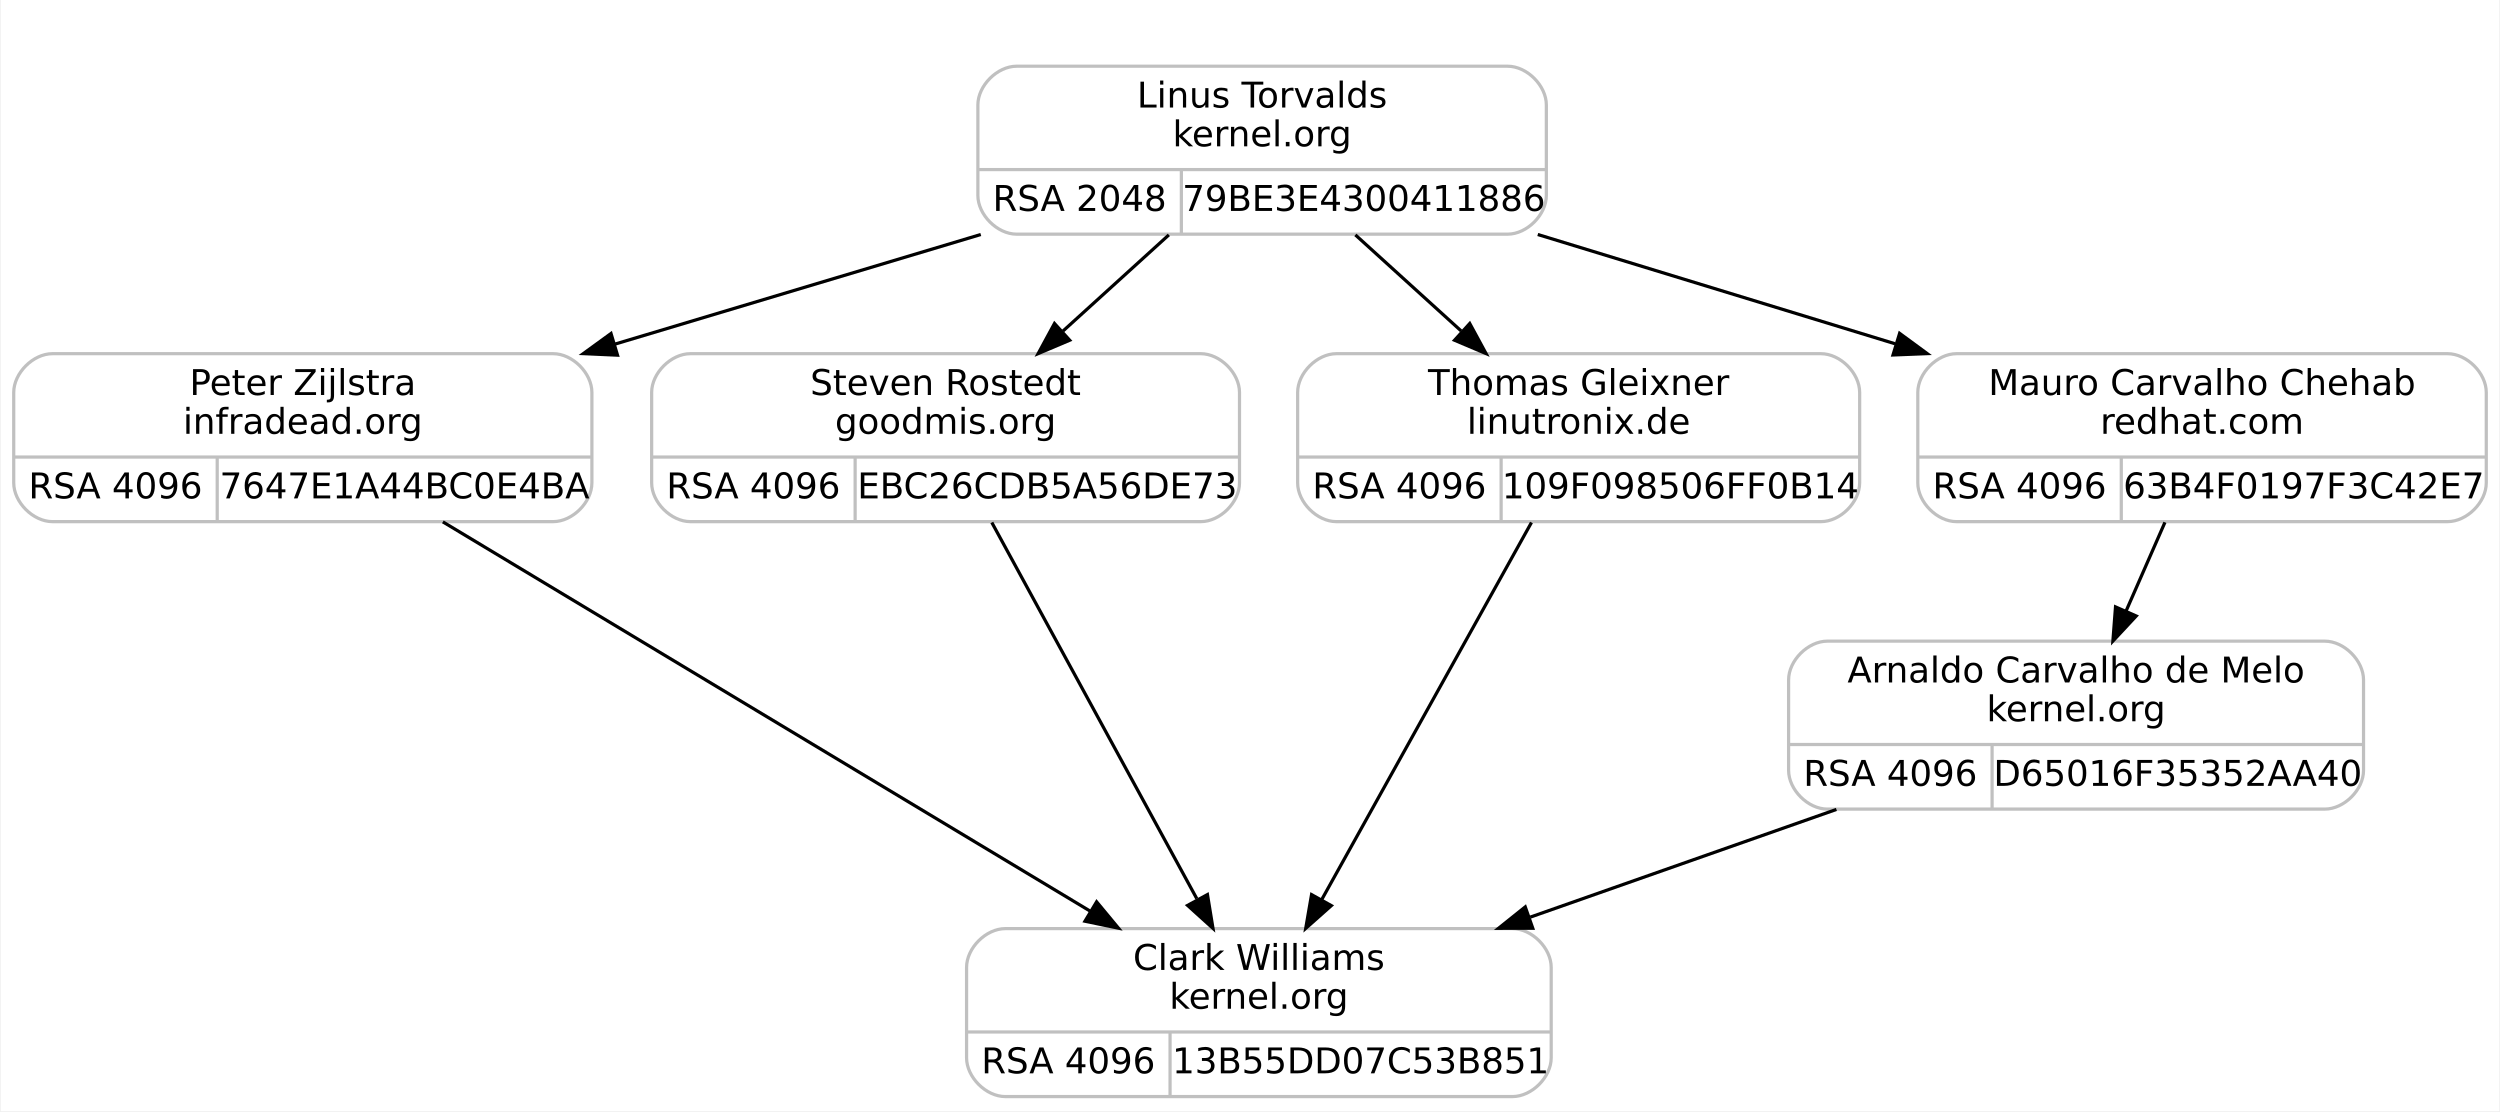
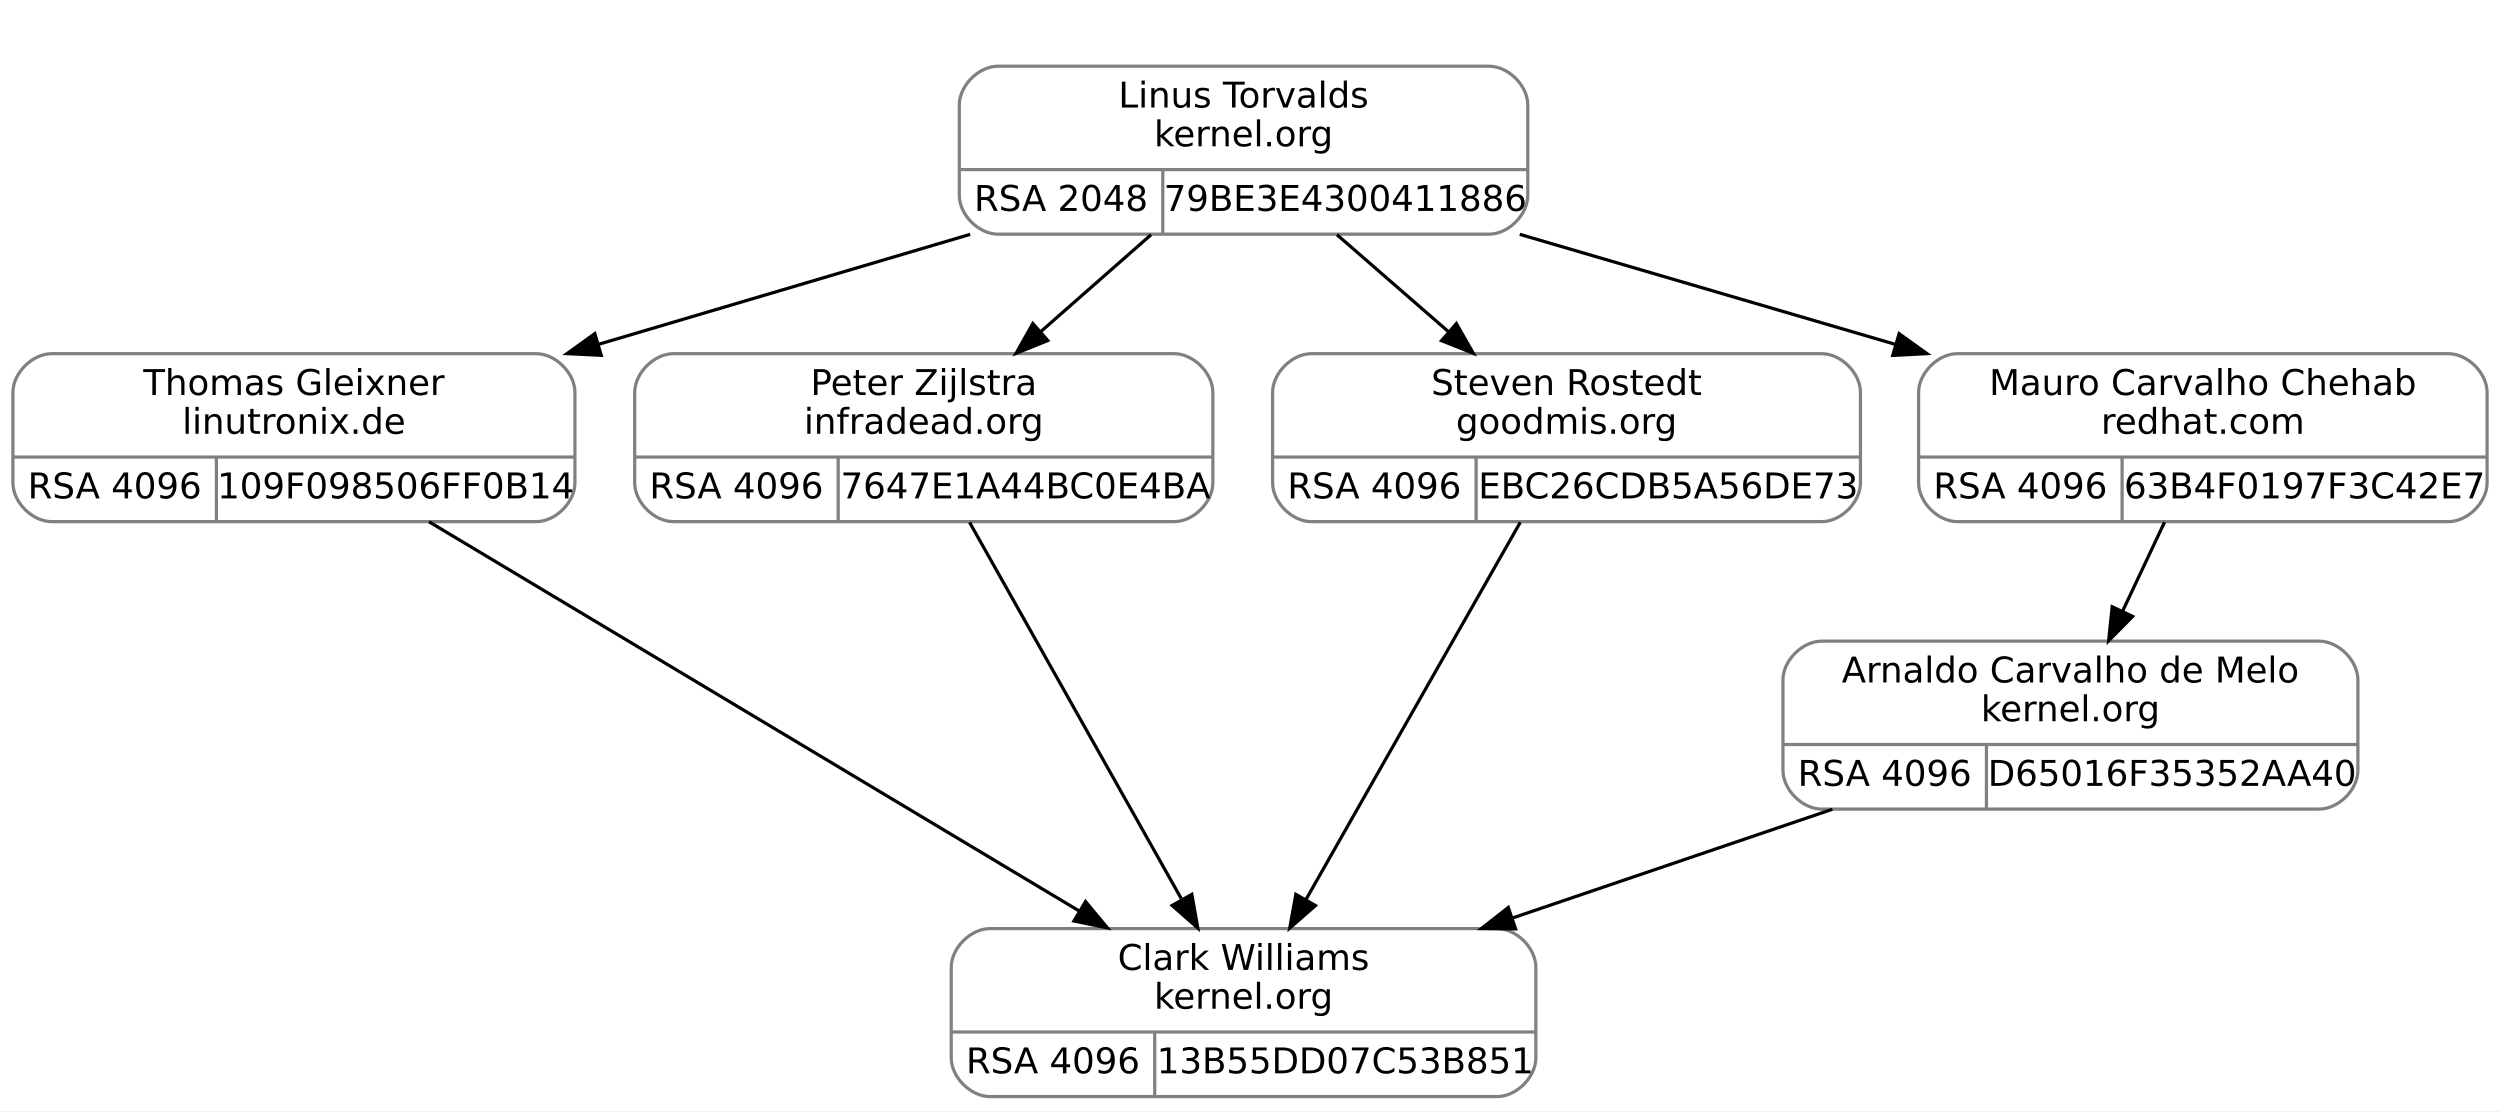
- <svg xmlns="http://www.w3.org/2000/svg" width="774pt" height="344pt" viewBox="0.00 0.00 773.50 344.00">
+ <svg xmlns="http://www.w3.org/2000/svg" width="774pt" height="344pt" viewBox="0.00 0.00 774.00 344.00">
  <g id="graph0" class="graph" transform="scale(1 1) rotate(0) translate(4 340)">
-     <polygon fill="#ffffff" stroke="transparent" points="-4,4 -4,-340 769.5,-340 769.5,4 -4,4" />
+     <polygon fill="white" stroke="transparent" points="-4,4 -4,-340 770,-340 770,4 -4,4" />
    <g id="clust1" class="cluster">
-       <polygon fill="none" stroke="#ffffff" points="290.5,-259 290.5,-328 482.5,-328 482.5,-259 290.5,-259" />
+       <polygon fill="none" stroke="white" points="285,-259 285,-328 477,-328 477,-259 285,-259" />
    </g>
    <g id="node1" class="node">
-       <path fill="none" stroke="#c0c0c0" d="M12,-178.5C12,-178.5 167,-178.5 167,-178.5 173,-178.5 179,-184.5 179,-190.5 179,-190.5 179,-218.5 179,-218.5 179,-224.5 173,-230.5 167,-230.5 167,-230.5 12,-230.5 12,-230.5 6,-230.5 0,-224.5 0,-218.5 0,-218.5 0,-190.5 0,-190.5 0,-184.5 6,-178.5 12,-178.5" />
-       <text text-anchor="middle" x="89.5" y="-217.7" font-family="droid sans,dejavu sans,helvetica" font-size="11.00" fill="#000000">Peter Zijlstra</text>
-       <text text-anchor="middle" x="89.5" y="-205.7" font-family="droid sans,dejavu sans,helvetica" font-size="11.00" fill="#000000">infradead.org</text>
-       <polyline fill="none" stroke="#c0c0c0" points="0,-198.5 179,-198.5 " />
-       <text text-anchor="middle" x="31.5" y="-185.7" font-family="droid sans,dejavu sans,helvetica" font-size="11.00" fill="#000000">RSA 4096</text>
-       <polyline fill="none" stroke="#c0c0c0" points="63,-178.5 63,-198.5 " />
-       <text text-anchor="middle" x="121" y="-185.7" font-family="droid sans,dejavu sans,helvetica" font-size="11.00" fill="#000000">7647E1A44BC0E4BA</text>
+       <path fill="none" stroke="gray" d="M12,-178.5C12,-178.5 162,-178.5 162,-178.5 168,-178.5 174,-184.5 174,-190.5 174,-190.5 174,-218.5 174,-218.5 174,-224.5 168,-230.5 162,-230.5 162,-230.5 12,-230.5 12,-230.5 6,-230.5 0,-224.5 0,-218.5 0,-218.5 0,-190.5 0,-190.5 0,-184.5 6,-178.5 12,-178.5" />
+       <text text-anchor="middle" x="87" y="-217.7" font-family="droid sans,dejavu sans,helvetica" font-size="11.00">Thomas Gleixner</text>
+       <text text-anchor="middle" x="87" y="-205.7" font-family="droid sans,dejavu sans,helvetica" font-size="11.00">linutronix.de</text>
+       <polyline fill="none" stroke="gray" points="0,-198.5 174,-198.5 " />
+       <text text-anchor="middle" x="31.5" y="-185.7" font-family="droid sans,dejavu sans,helvetica" font-size="11.00">RSA 4096</text>
+       <polyline fill="none" stroke="gray" points="63,-178.5 63,-198.5 " />
+       <text text-anchor="middle" x="118.5" y="-185.7" font-family="droid sans,dejavu sans,helvetica" font-size="11.00">109F098506FF0B14</text>
    </g>
    <g id="node3" class="node">
-       <path fill="none" stroke="#c0c0c0" d="M307,-.5C307,-.5 464,-.5 464,-.5 470,-.5 476,-6.5 476,-12.5 476,-12.5 476,-40.5 476,-40.5 476,-46.5 470,-52.5 464,-52.5 464,-52.5 307,-52.5 307,-52.5 301,-52.5 295,-46.5 295,-40.5 295,-40.5 295,-12.5 295,-12.5 295,-6.5 301,-.5 307,-.5" />
-       <text text-anchor="middle" x="385.5" y="-39.7" font-family="droid sans,dejavu sans,helvetica" font-size="11.00" fill="#000000">Clark Williams</text>
-       <text text-anchor="middle" x="385.5" y="-27.7" font-family="droid sans,dejavu sans,helvetica" font-size="11.00" fill="#000000">kernel.org</text>
-       <polyline fill="none" stroke="#c0c0c0" points="295,-20.5 476,-20.5 " />
-       <text text-anchor="middle" x="326.5" y="-7.7" font-family="droid sans,dejavu sans,helvetica" font-size="11.00" fill="#000000">RSA 4096</text>
-       <polyline fill="none" stroke="#c0c0c0" points="358,-.5 358,-20.5 " />
-       <text text-anchor="middle" x="417" y="-7.7" font-family="droid sans,dejavu sans,helvetica" font-size="11.00" fill="#000000">13B55DD07C53B851</text>
+       <path fill="none" stroke="gray" d="M302.5,-0.5C302.5,-0.5 459.5,-0.5 459.5,-0.5 465.5,-0.5 471.5,-6.5 471.5,-12.5 471.5,-12.5 471.5,-40.5 471.5,-40.5 471.5,-46.5 465.5,-52.5 459.5,-52.5 459.5,-52.5 302.5,-52.5 302.5,-52.5 296.5,-52.5 290.5,-46.5 290.5,-40.5 290.5,-40.5 290.5,-12.5 290.5,-12.5 290.5,-6.5 296.5,-0.5 302.5,-0.5" />
+       <text text-anchor="middle" x="381" y="-39.7" font-family="droid sans,dejavu sans,helvetica" font-size="11.00">Clark Williams</text>
+       <text text-anchor="middle" x="381" y="-27.7" font-family="droid sans,dejavu sans,helvetica" font-size="11.00">kernel.org</text>
+       <polyline fill="none" stroke="gray" points="290.5,-20.5 471.5,-20.5 " />
+       <text text-anchor="middle" x="322" y="-7.7" font-family="droid sans,dejavu sans,helvetica" font-size="11.00">RSA 4096</text>
+       <polyline fill="none" stroke="gray" points="353.5,-0.5 353.5,-20.5 " />
+       <text text-anchor="middle" x="412.5" y="-7.7" font-family="droid sans,dejavu sans,helvetica" font-size="11.00">13B55DD07C53B851</text>
    </g>
    <g id="edge2" class="edge">
-       <path fill="none" stroke="#000000" d="M132.858,-178.427C186.054,-146.437 276.179,-92.241 333.174,-57.966" />
-       <polygon fill="#000000" stroke="#000000" points="335.26,-60.796 342.026,-52.643 331.652,-54.797 335.26,-60.796" />
+       <path fill="none" stroke="black" d="M128.81,-178.47C181.78,-146.76 273.02,-92.14 330.01,-58.02" />
+       <polygon fill="black" stroke="black" points="332.08,-60.87 338.86,-52.73 328.48,-54.86 332.08,-60.87" />
    </g>
    <g id="node2" class="node">
-       <path fill="none" stroke="#c0c0c0" d="M310.5,-267.5C310.5,-267.5 462.5,-267.5 462.5,-267.5 468.5,-267.5 474.5,-273.5 474.5,-279.5 474.5,-279.5 474.5,-307.5 474.5,-307.5 474.5,-313.5 468.5,-319.5 462.5,-319.5 462.5,-319.5 310.5,-319.5 310.5,-319.5 304.5,-319.5 298.5,-313.5 298.5,-307.5 298.5,-307.5 298.5,-279.5 298.5,-279.5 298.5,-273.5 304.5,-267.5 310.5,-267.5" />
-       <text text-anchor="middle" x="386.5" y="-306.7" font-family="droid sans,dejavu sans,helvetica" font-size="11.00" fill="#000000">Linus Torvalds</text>
-       <text text-anchor="middle" x="386.5" y="-294.7" font-family="droid sans,dejavu sans,helvetica" font-size="11.00" fill="#000000">kernel.org</text>
-       <polyline fill="none" stroke="#c0c0c0" points="298.5,-287.5 474.5,-287.5 " />
-       <text text-anchor="middle" x="330" y="-274.7" font-family="droid sans,dejavu sans,helvetica" font-size="11.00" fill="#000000">RSA 2048</text>
-       <polyline fill="none" stroke="#c0c0c0" points="361.5,-267.5 361.5,-287.5 " />
-       <text text-anchor="middle" x="418" y="-274.7" font-family="droid sans,dejavu sans,helvetica" font-size="11.00" fill="#000000">79BE3E4300411886</text>
+       <path fill="none" stroke="gray" d="M305,-267.5C305,-267.5 457,-267.5 457,-267.5 463,-267.5 469,-273.5 469,-279.5 469,-279.5 469,-307.5 469,-307.5 469,-313.5 463,-319.5 457,-319.5 457,-319.5 305,-319.5 305,-319.5 299,-319.5 293,-313.5 293,-307.5 293,-307.5 293,-279.5 293,-279.5 293,-273.5 299,-267.5 305,-267.5" />
+       <text text-anchor="middle" x="381" y="-306.7" font-family="droid sans,dejavu sans,helvetica" font-size="11.00">Linus Torvalds</text>
+       <text text-anchor="middle" x="381" y="-294.7" font-family="droid sans,dejavu sans,helvetica" font-size="11.00">kernel.org</text>
+       <polyline fill="none" stroke="gray" points="293,-287.5 469,-287.5 " />
+       <text text-anchor="middle" x="324.5" y="-274.7" font-family="droid sans,dejavu sans,helvetica" font-size="11.00">RSA 2048</text>
+       <polyline fill="none" stroke="gray" points="356,-267.5 356,-287.5 " />
+       <text text-anchor="middle" x="412.5" y="-274.7" font-family="droid sans,dejavu sans,helvetica" font-size="11.00">79BE3E4300411886</text>
    </g>
    <g id="edge1" class="edge">
-       <path fill="none" stroke="#000000" d="M299.397,-267.398C263.808,-256.734 222.51,-244.358 186.008,-233.42" />
-       <polygon fill="#000000" stroke="#000000" points="186.929,-230.042 176.345,-230.524 184.919,-236.748 186.929,-230.042" />
+       <path fill="none" stroke="black" d="M296.36,-267.45C260.39,-256.81 218.3,-244.35 181.33,-233.41" />
+       <polygon fill="black" stroke="black" points="182.14,-230 171.55,-230.52 180.15,-236.71 182.14,-230" />
    </g>
    <g id="node4" class="node">
-       <path fill="none" stroke="#c0c0c0" d="M209.5,-178.5C209.5,-178.5 367.5,-178.5 367.5,-178.5 373.5,-178.5 379.5,-184.5 379.5,-190.5 379.5,-190.5 379.5,-218.5 379.5,-218.5 379.5,-224.5 373.5,-230.5 367.5,-230.5 367.5,-230.5 209.5,-230.5 209.5,-230.5 203.5,-230.5 197.5,-224.5 197.5,-218.5 197.5,-218.5 197.5,-190.5 197.5,-190.5 197.5,-184.5 203.5,-178.5 209.5,-178.5" />
-       <text text-anchor="middle" x="288.5" y="-217.7" font-family="droid sans,dejavu sans,helvetica" font-size="11.00" fill="#000000">Steven Rostedt</text>
-       <text text-anchor="middle" x="288.5" y="-205.7" font-family="droid sans,dejavu sans,helvetica" font-size="11.00" fill="#000000">goodmis.org</text>
-       <polyline fill="none" stroke="#c0c0c0" points="197.5,-198.5 379.5,-198.5 " />
-       <text text-anchor="middle" x="229" y="-185.7" font-family="droid sans,dejavu sans,helvetica" font-size="11.00" fill="#000000">RSA 4096</text>
-       <polyline fill="none" stroke="#c0c0c0" points="260.5,-178.5 260.5,-198.5 " />
-       <text text-anchor="middle" x="320" y="-185.7" font-family="droid sans,dejavu sans,helvetica" font-size="11.00" fill="#000000">EBC26CDB5A56DE73</text>
+       <path fill="none" stroke="gray" d="M204.5,-178.5C204.5,-178.5 359.5,-178.5 359.5,-178.5 365.5,-178.5 371.5,-184.5 371.5,-190.5 371.5,-190.5 371.5,-218.5 371.5,-218.5 371.5,-224.5 365.5,-230.5 359.5,-230.5 359.5,-230.5 204.5,-230.5 204.5,-230.5 198.5,-230.5 192.5,-224.5 192.5,-218.5 192.5,-218.5 192.5,-190.5 192.5,-190.5 192.5,-184.5 198.5,-178.5 204.5,-178.5" />
+       <text text-anchor="middle" x="282" y="-217.7" font-family="droid sans,dejavu sans,helvetica" font-size="11.00">Peter Zijlstra</text>
+       <text text-anchor="middle" x="282" y="-205.7" font-family="droid sans,dejavu sans,helvetica" font-size="11.00">infradead.org</text>
+       <polyline fill="none" stroke="gray" points="192.5,-198.5 371.5,-198.5 " />
+       <text text-anchor="middle" x="224" y="-185.7" font-family="droid sans,dejavu sans,helvetica" font-size="11.00">RSA 4096</text>
+       <polyline fill="none" stroke="gray" points="255.5,-178.5 255.5,-198.5 " />
+       <text text-anchor="middle" x="313.5" y="-185.7" font-family="droid sans,dejavu sans,helvetica" font-size="11.00">7647E1A44BC0E4BA</text>
    </g>
    <g id="edge3" class="edge">
-       <path fill="none" stroke="#000000" d="M357.627,-267.278C347.359,-257.954 335.664,-247.333 324.851,-237.513" />
-       <polygon fill="#000000" stroke="#000000" points="326.923,-234.666 317.167,-230.534 322.217,-239.848 326.923,-234.666" />
+       <path fill="none" stroke="black" d="M352.37,-267.34C341.69,-257.96 329.44,-247.19 318.18,-237.29" />
+       <polygon fill="black" stroke="black" points="320.39,-234.58 310.57,-230.61 315.77,-239.84 320.39,-234.58" />
    </g>
    <g id="node5" class="node">
-       <path fill="none" stroke="#c0c0c0" d="M409.5,-178.5C409.5,-178.5 559.5,-178.5 559.5,-178.5 565.5,-178.5 571.5,-184.5 571.5,-190.5 571.5,-190.5 571.5,-218.5 571.5,-218.5 571.5,-224.5 565.5,-230.5 559.5,-230.5 559.5,-230.5 409.5,-230.5 409.5,-230.5 403.5,-230.5 397.5,-224.5 397.5,-218.5 397.5,-218.5 397.5,-190.5 397.5,-190.5 397.5,-184.5 403.5,-178.5 409.5,-178.5" />
-       <text text-anchor="middle" x="484.5" y="-217.7" font-family="droid sans,dejavu sans,helvetica" font-size="11.00" fill="#000000">Thomas Gleixner</text>
-       <text text-anchor="middle" x="484.5" y="-205.7" font-family="droid sans,dejavu sans,helvetica" font-size="11.00" fill="#000000">linutronix.de</text>
-       <polyline fill="none" stroke="#c0c0c0" points="397.5,-198.5 571.5,-198.5 " />
-       <text text-anchor="middle" x="429" y="-185.7" font-family="droid sans,dejavu sans,helvetica" font-size="11.00" fill="#000000">RSA 4096</text>
-       <polyline fill="none" stroke="#c0c0c0" points="460.5,-178.5 460.5,-198.5 " />
-       <text text-anchor="middle" x="516" y="-185.7" font-family="droid sans,dejavu sans,helvetica" font-size="11.00" fill="#000000">109F098506FF0B14</text>
+       <path fill="none" stroke="gray" d="M402,-178.5C402,-178.5 560,-178.5 560,-178.5 566,-178.5 572,-184.5 572,-190.5 572,-190.5 572,-218.5 572,-218.5 572,-224.5 566,-230.5 560,-230.5 560,-230.5 402,-230.5 402,-230.5 396,-230.5 390,-224.5 390,-218.5 390,-218.5 390,-190.5 390,-190.5 390,-184.5 396,-178.5 402,-178.5" />
+       <text text-anchor="middle" x="481" y="-217.7" font-family="droid sans,dejavu sans,helvetica" font-size="11.00">Steven Rostedt</text>
+       <text text-anchor="middle" x="481" y="-205.7" font-family="droid sans,dejavu sans,helvetica" font-size="11.00">goodmis.org</text>
+       <polyline fill="none" stroke="gray" points="390,-198.5 572,-198.5 " />
+       <text text-anchor="middle" x="421.5" y="-185.7" font-family="droid sans,dejavu sans,helvetica" font-size="11.00">RSA 4096</text>
+       <polyline fill="none" stroke="gray" points="453,-178.5 453,-198.5 " />
+       <text text-anchor="middle" x="512.5" y="-185.7" font-family="droid sans,dejavu sans,helvetica" font-size="11.00">EBC26CDB5A56DE73</text>
    </g>
    <g id="edge5" class="edge">
-       <path fill="none" stroke="#000000" d="M415.373,-267.278C425.641,-257.954 437.336,-247.333 448.149,-237.513" />
-       <polygon fill="#000000" stroke="#000000" points="450.783,-239.848 455.833,-230.534 446.077,-234.666 450.783,-239.848" />
+       <path fill="none" stroke="black" d="M409.92,-267.34C420.7,-257.96 433.08,-247.19 444.46,-237.29" />
+       <polygon fill="black" stroke="black" points="446.89,-239.81 452.14,-230.61 442.3,-234.53 446.89,-239.81" />
    </g>
    <g id="node6" class="node">
-       <path fill="none" stroke="#c0c0c0" d="M601.5,-178.5C601.5,-178.5 753.5,-178.5 753.5,-178.5 759.5,-178.5 765.5,-184.5 765.5,-190.5 765.5,-190.5 765.5,-218.5 765.5,-218.5 765.5,-224.5 759.5,-230.5 753.5,-230.5 753.5,-230.5 601.5,-230.5 601.5,-230.5 595.5,-230.5 589.5,-224.5 589.5,-218.5 589.5,-218.5 589.5,-190.5 589.5,-190.5 589.5,-184.5 595.5,-178.5 601.5,-178.5" />
-       <text text-anchor="middle" x="677.5" y="-217.7" font-family="droid sans,dejavu sans,helvetica" font-size="11.00" fill="#000000">Mauro Carvalho Chehab</text>
-       <text text-anchor="middle" x="677.5" y="-205.7" font-family="droid sans,dejavu sans,helvetica" font-size="11.00" fill="#000000">redhat.com</text>
-       <polyline fill="none" stroke="#c0c0c0" points="589.5,-198.5 765.5,-198.5 " />
-       <text text-anchor="middle" x="621" y="-185.7" font-family="droid sans,dejavu sans,helvetica" font-size="11.00" fill="#000000">RSA 4096</text>
-       <polyline fill="none" stroke="#c0c0c0" points="652.5,-178.5 652.5,-198.5 " />
-       <text text-anchor="middle" x="709" y="-185.7" font-family="droid sans,dejavu sans,helvetica" font-size="11.00" fill="#000000">63B4F0197F3C42E7</text>
+       <path fill="none" stroke="gray" d="M602,-178.5C602,-178.5 754,-178.5 754,-178.5 760,-178.5 766,-184.5 766,-190.5 766,-190.5 766,-218.5 766,-218.5 766,-224.5 760,-230.5 754,-230.5 754,-230.5 602,-230.5 602,-230.5 596,-230.5 590,-224.5 590,-218.5 590,-218.5 590,-190.5 590,-190.5 590,-184.5 596,-178.5 602,-178.5" />
+       <text text-anchor="middle" x="678" y="-217.7" font-family="droid sans,dejavu sans,helvetica" font-size="11.00">Mauro Carvalho Chehab</text>
+       <text text-anchor="middle" x="678" y="-205.7" font-family="droid sans,dejavu sans,helvetica" font-size="11.00">redhat.com</text>
+       <polyline fill="none" stroke="gray" points="590,-198.5 766,-198.5 " />
+       <text text-anchor="middle" x="621.5" y="-185.7" font-family="droid sans,dejavu sans,helvetica" font-size="11.00">RSA 4096</text>
+       <polyline fill="none" stroke="gray" points="653,-178.5 653,-198.5 " />
+       <text text-anchor="middle" x="709.5" y="-185.7" font-family="droid sans,dejavu sans,helvetica" font-size="11.00">63B4F0197F3C42E7</text>
    </g>
    <g id="edge7" class="edge">
-       <path fill="none" stroke="#000000" d="M471.843,-267.398C506.565,-256.779 546.833,-244.464 582.485,-233.56" />
-       <polygon fill="#000000" stroke="#000000" points="583.87,-236.796 592.41,-230.524 581.823,-230.102 583.87,-236.796" />
+       <path fill="none" stroke="black" d="M466.51,-267.45C502.84,-256.81 545.36,-244.35 582.7,-233.41" />
+       <polygon fill="black" stroke="black" points="583.97,-236.69 592.58,-230.52 582,-229.97 583.97,-236.69" />
    </g>
    <g id="edge4" class="edge">
-       <path fill="none" stroke="#000000" d="M302.813,-178.236C319.624,-147.385 347.586,-96.074 366.277,-61.774" />
-       <polygon fill="#000000" stroke="#000000" points="369.575,-63.038 371.287,-52.582 363.428,-59.688 369.575,-63.038" />
+       <path fill="none" stroke="black" d="M296.18,-178.28C313.39,-147.7 342.46,-96.01 361.7,-61.82" />
+       <polygon fill="black" stroke="black" points="364.99,-63.1 366.84,-52.67 358.89,-59.67 364.99,-63.1" />
    </g>
    <g id="edge6" class="edge">
-       <path fill="none" stroke="#000000" d="M469.892,-178.236C452.661,-147.254 423.951,-95.635 404.875,-61.335" />
-       <polygon fill="#000000" stroke="#000000" points="407.926,-59.62 400.007,-52.582 401.808,-63.023 407.926,-59.62" />
+       <path fill="none" stroke="black" d="M466.67,-178.28C449.22,-147.57 419.67,-95.57 400.25,-61.38" />
+       <polygon fill="black" stroke="black" points="403.28,-59.64 395.3,-52.67 397.2,-63.09 403.28,-59.64" />
    </g>
    <g id="node7" class="node">
-       <path fill="none" stroke="#c0c0c0" d="M561.5,-89.5C561.5,-89.5 715.5,-89.5 715.5,-89.5 721.5,-89.5 727.5,-95.5 727.5,-101.5 727.5,-101.5 727.5,-129.5 727.5,-129.5 727.5,-135.5 721.5,-141.5 715.5,-141.5 715.5,-141.5 561.5,-141.5 561.5,-141.5 555.5,-141.5 549.5,-135.5 549.5,-129.5 549.5,-129.5 549.5,-101.5 549.5,-101.5 549.5,-95.5 555.5,-89.5 561.5,-89.5" />
-       <text text-anchor="middle" x="638.5" y="-128.7" font-family="droid sans,dejavu sans,helvetica" font-size="11.00" fill="#000000">Arnaldo Carvalho de Melo</text>
-       <text text-anchor="middle" x="638.5" y="-116.7" font-family="droid sans,dejavu sans,helvetica" font-size="11.00" fill="#000000">kernel.org</text>
-       <polyline fill="none" stroke="#c0c0c0" points="549.5,-109.5 727.5,-109.5 " />
-       <text text-anchor="middle" x="581" y="-96.7" font-family="droid sans,dejavu sans,helvetica" font-size="11.00" fill="#000000">RSA 4096</text>
-       <polyline fill="none" stroke="#c0c0c0" points="612.5,-89.5 612.5,-109.5 " />
-       <text text-anchor="middle" x="670" y="-96.7" font-family="droid sans,dejavu sans,helvetica" font-size="11.00" fill="#000000">D65016F35352AA40</text>
+       <path fill="none" stroke="gray" d="M560,-89.5C560,-89.5 714,-89.5 714,-89.5 720,-89.5 726,-95.5 726,-101.5 726,-101.5 726,-129.5 726,-129.5 726,-135.5 720,-141.5 714,-141.5 714,-141.5 560,-141.5 560,-141.5 554,-141.5 548,-135.5 548,-129.5 548,-129.5 548,-101.5 548,-101.5 548,-95.5 554,-89.5 560,-89.5" />
+       <text text-anchor="middle" x="637" y="-128.7" font-family="droid sans,dejavu sans,helvetica" font-size="11.00">Arnaldo Carvalho de Melo</text>
+       <text text-anchor="middle" x="637" y="-116.7" font-family="droid sans,dejavu sans,helvetica" font-size="11.00">kernel.org</text>
+       <polyline fill="none" stroke="gray" points="548,-109.5 726,-109.5 " />
+       <text text-anchor="middle" x="579.5" y="-96.7" font-family="droid sans,dejavu sans,helvetica" font-size="11.00">RSA 4096</text>
+       <polyline fill="none" stroke="gray" points="611,-89.5 611,-109.5 " />
+       <text text-anchor="middle" x="668.5" y="-96.7" font-family="droid sans,dejavu sans,helvetica" font-size="11.00">D65016F35352AA40</text>
    </g>
    <g id="edge8" class="edge">
-       <path fill="none" stroke="#000000" d="M666.01,-178.278C662.241,-169.678 657.989,-159.975 653.975,-150.815" />
-       <polygon fill="#000000" stroke="#000000" points="657.128,-149.289 649.908,-141.534 650.716,-152.098 657.128,-149.289" />
+       <path fill="none" stroke="black" d="M666.14,-178.34C662.1,-169.77 657.52,-160.04 653.2,-150.88" />
+       <polygon fill="black" stroke="black" points="656.26,-149.16 648.83,-141.61 649.93,-152.15 656.26,-149.16" />
    </g>
    <g id="edge9" class="edge">
-       <path fill="none" stroke="#000000" d="M564.301,-89.398C534.567,-78.939 500.153,-66.833 469.505,-56.051" />
-       <polygon fill="#000000" stroke="#000000" points="470.292,-52.618 459.697,-52.601 467.969,-59.221 470.292,-52.618" />
+       <path fill="none" stroke="black" d="M563.3,-89.45C532.38,-78.94 496.26,-66.67 464.38,-55.83" />
+       <polygon fill="black" stroke="black" points="465.22,-52.42 454.63,-52.52 462.97,-59.05 465.22,-52.42" />
    </g>
  </g>
</svg>
